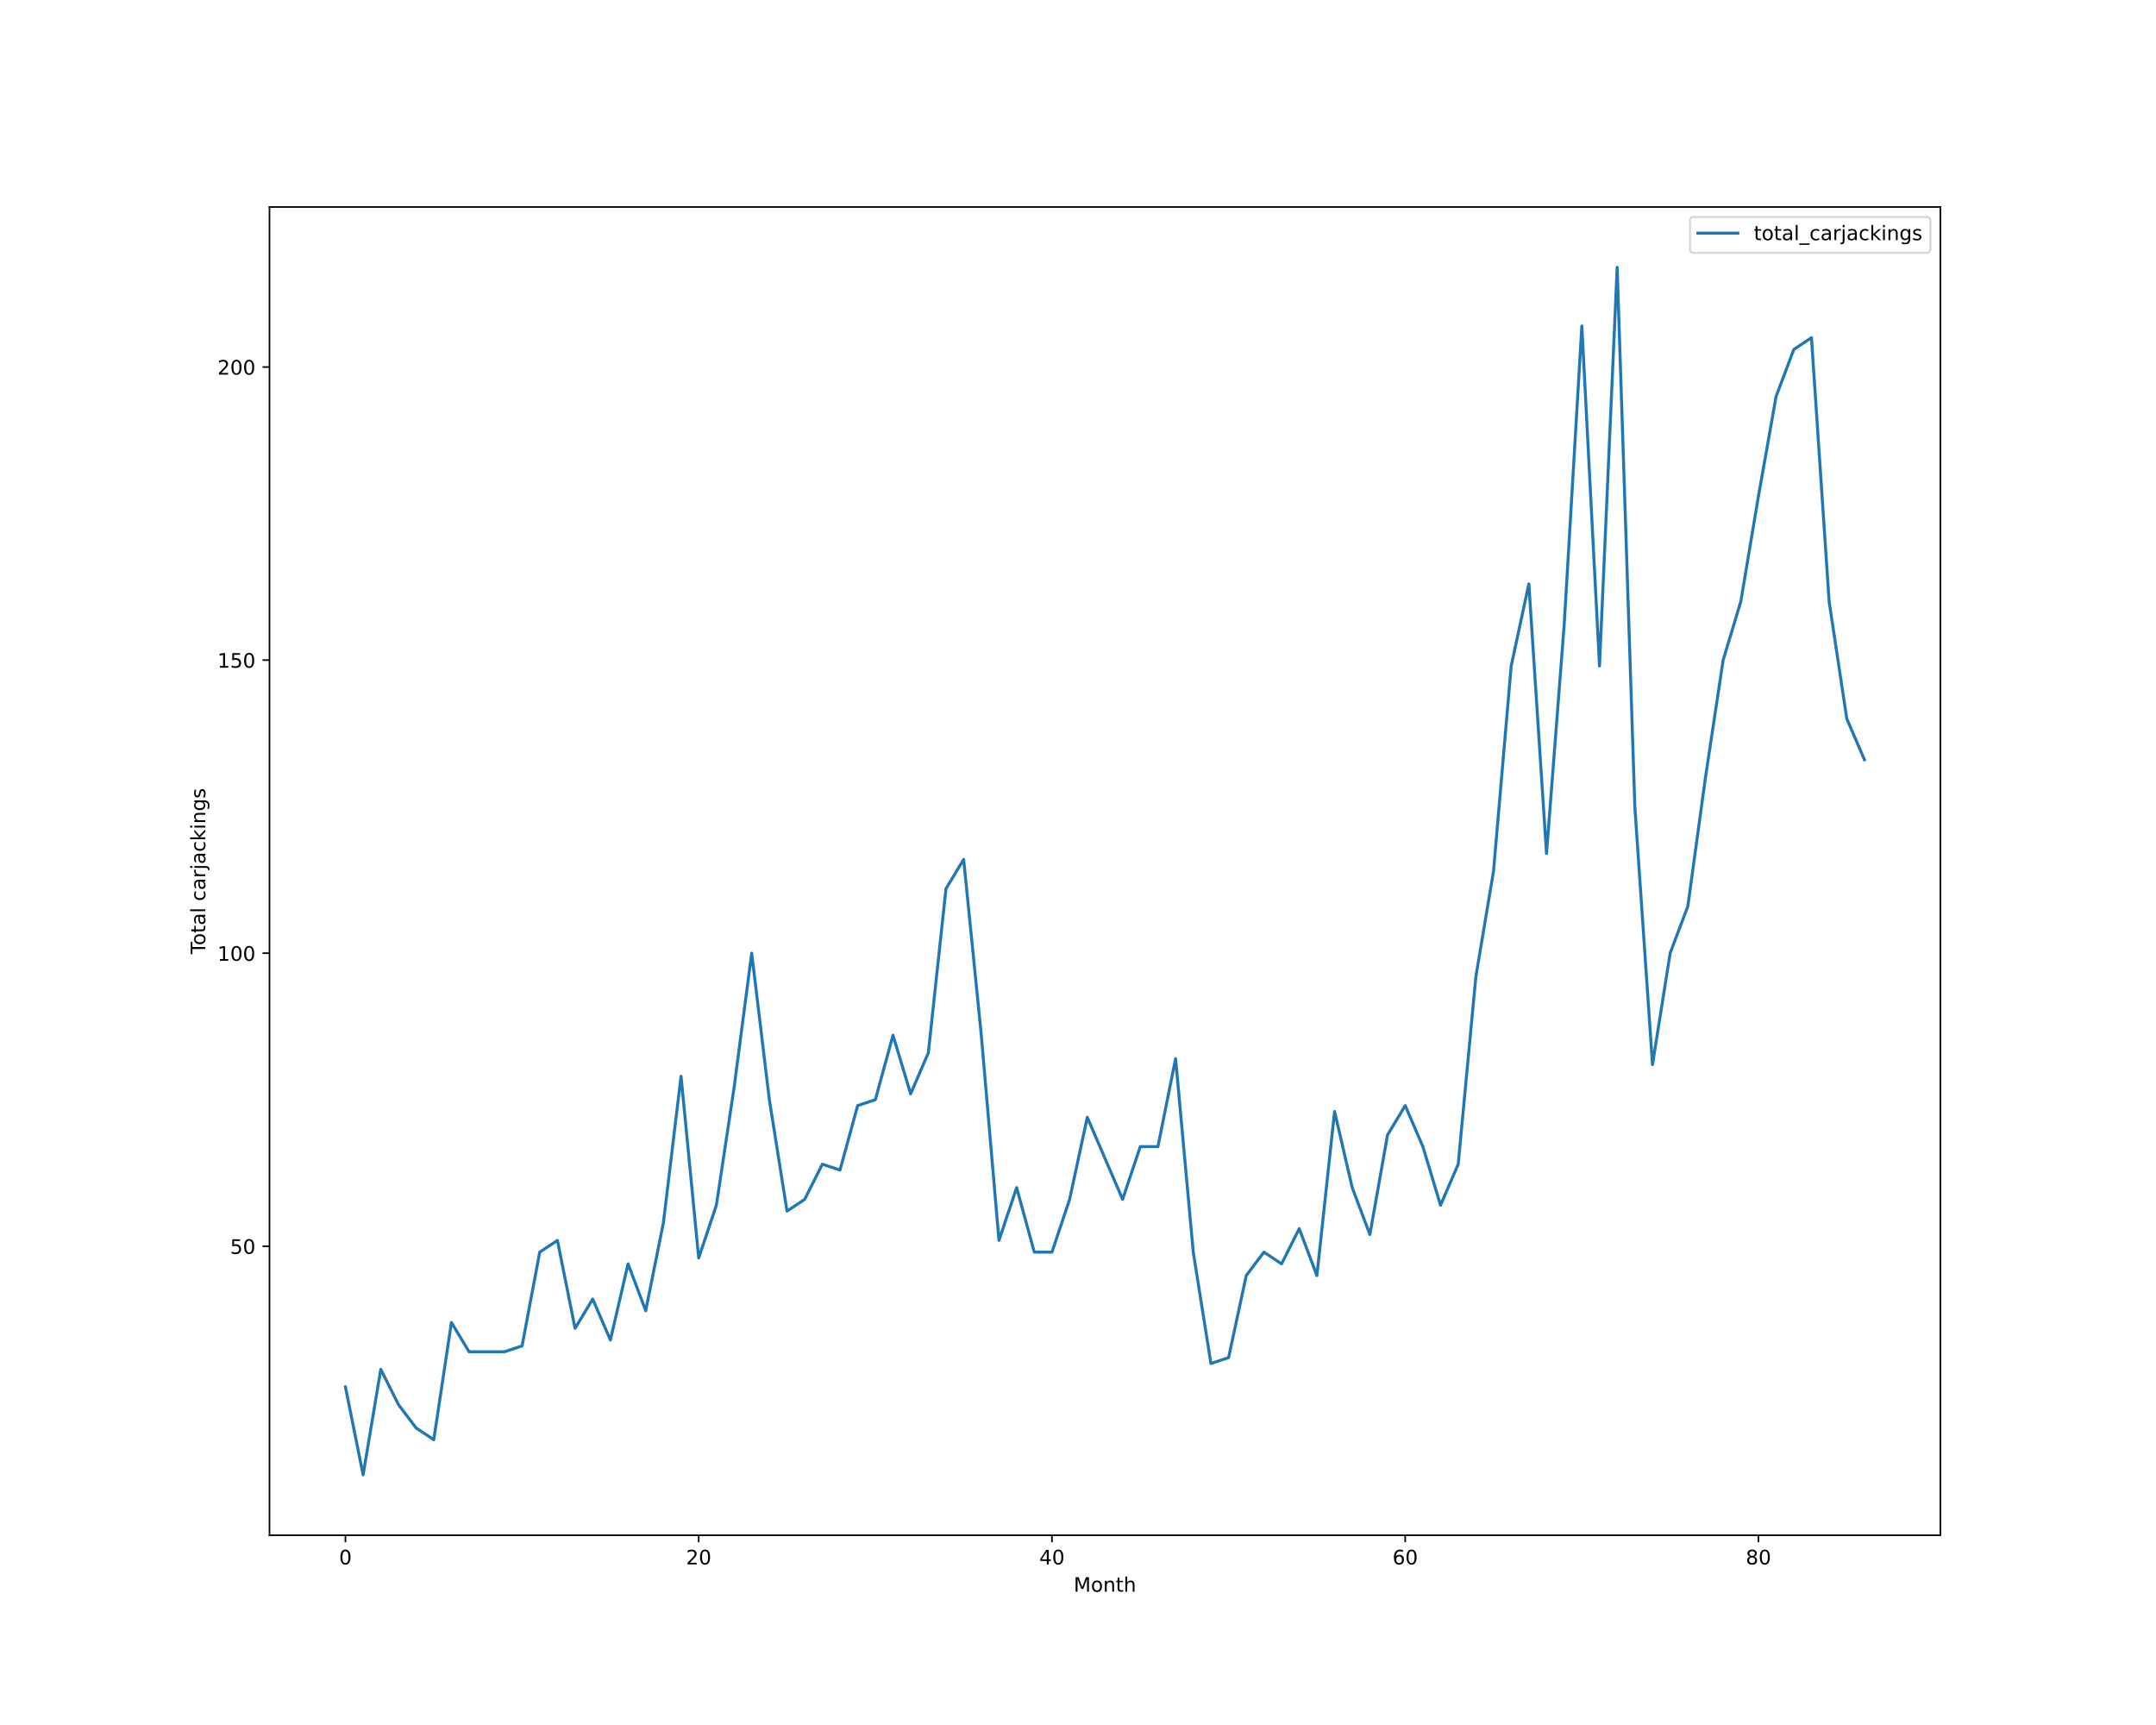
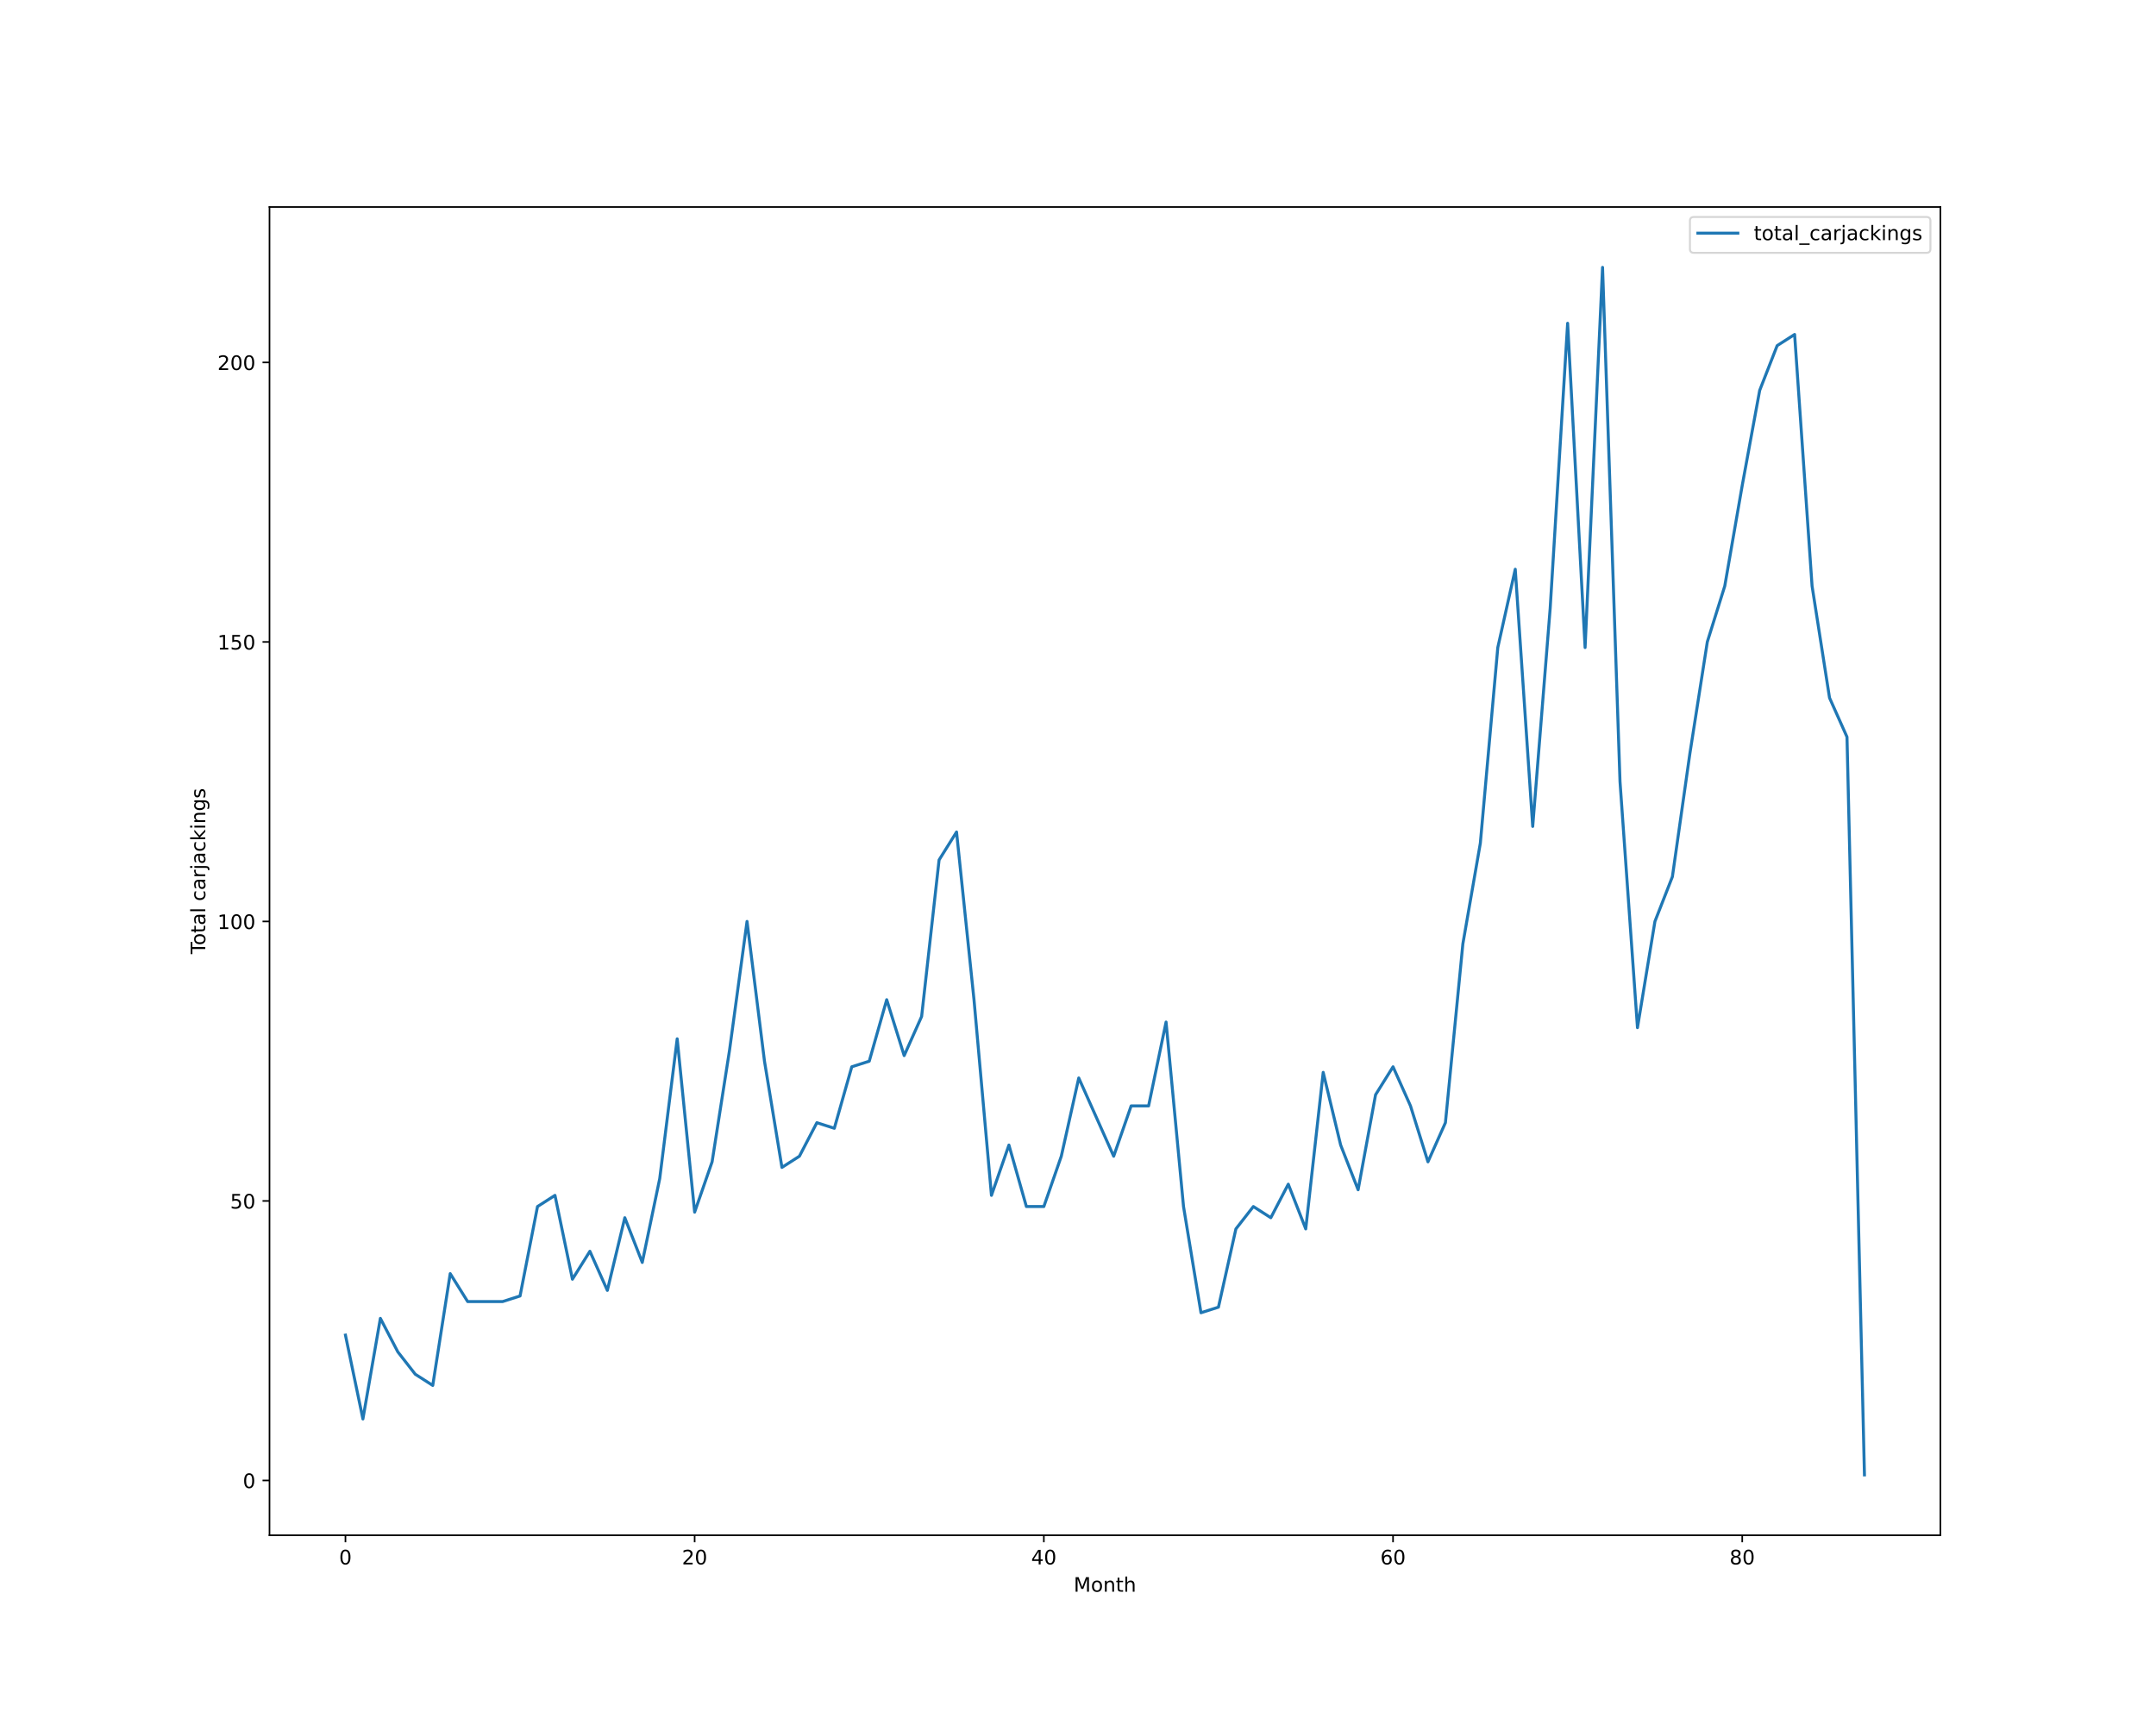
<svg xmlns="http://www.w3.org/2000/svg" xmlns:xlink="http://www.w3.org/1999/xlink" height="864pt" version="1.1" viewBox="0 0 1080 864" width="1080pt">
  <defs>
    <style type="text/css">*{stroke-linecap:butt;stroke-linejoin:round;}</style>
  </defs>
  <g id="figure_1">
    <g id="patch_1">
      <path d="M 0 864  L 1080 864  L 1080 0  L 0 0  z " style="fill:#ffffff;" />
    </g>
    <g id="axes_1">
      <g id="patch_2">
        <path d="M 135 768.96  L 972 768.96  L 972 103.68  L 135 103.68  z " style="fill:#ffffff;" />
      </g>
      <g id="matplotlib.axis_1">
        <g id="xtick_1">
          <g id="line2d_1">
            <defs>
-               <path d="M 0 0  L 0 3.5  " id="m6b1d6b7cc6" style="stroke:#000000;stroke-width:0.8;" />
-             </defs>
-             <g>
-               <use style="stroke:#000000;stroke-width:0.8;" x="173.045" xlink:href="#m6b1d6b7cc6" y="768.96" />
+               <path d="M 0 0  L 0 3.5  " id="m93ec50aa93" style="stroke:#000000;stroke-width:0.8;" />
+             </defs>
+             <g>
+               <use style="stroke:#000000;stroke-width:0.8;" x="173.045" xlink:href="#m93ec50aa93" y="768.96" />
            </g>
          </g>
          <g id="text_1">
            <g transform="translate(169.8642 783.5584)scale(0.1 -0.1)">
              <defs>
                <path d="M 2034 4250  Q 1547 4250 1301 3770  Q 1056 3291 1056 2328  Q 1056 1369 1301 889  Q 1547 409 2034 409  Q 2525 409 2770 889  Q 3016 1369 3016 2328  Q 3016 3291 2770 3770  Q 2525 4250 2034 4250  z M 2034 4750  Q 2819 4750 3233 4129  Q 3647 3509 3647 2328  Q 3647 1150 3233 529  Q 2819 -91 2034 -91  Q 1250 -91 836 529  Q 422 1150 422 2328  Q 422 3509 836 4129  Q 1250 4750 2034 4750  z " id="DejaVuSans-30" transform="scale(0.015625)" />
              </defs>
              <use xlink:href="#DejaVuSans-30" />
            </g>
          </g>
        </g>
        <g id="xtick_2">
          <g id="line2d_2">
            <g>
-               <use style="stroke:#000000;stroke-width:0.8;" x="350.001" xlink:href="#m6b1d6b7cc6" y="768.96" />
+               <use style="stroke:#000000;stroke-width:0.8;" x="347.967" xlink:href="#m93ec50aa93" y="768.96" />
            </g>
          </g>
          <g id="text_2">
-             <g transform="translate(343.6386 783.5584)scale(0.1 -0.1)">
+             <g transform="translate(341.6046 783.5584)scale(0.1 -0.1)">
              <defs>
                <path d="M 1228 531  L 3431 531  L 3431 0  L 469 0  L 469 531  Q 828 903 1448 1529  Q 2069 2156 2228 2338  Q 2531 2678 2651 2914  Q 2772 3150 2772 3378  Q 2772 3750 2511 3984  Q 2250 4219 1831 4219  Q 1534 4219 1204 4116  Q 875 4013 500 3803  L 500 4441  Q 881 4594 1212 4672  Q 1544 4750 1819 4750  Q 2544 4750 2975 4387  Q 3406 4025 3406 3419  Q 3406 3131 3298 2873  Q 3191 2616 2906 2266  Q 2828 2175 2409 1742  Q 1991 1309 1228 531  z " id="DejaVuSans-32" transform="scale(0.015625)" />
              </defs>
              <use xlink:href="#DejaVuSans-32" />
              <use x="63.623" xlink:href="#DejaVuSans-30" />
            </g>
          </g>
        </g>
        <g id="xtick_3">
          <g id="line2d_3">
            <g>
-               <use style="stroke:#000000;stroke-width:0.8;" x="526.957" xlink:href="#m6b1d6b7cc6" y="768.96" />
+               <use style="stroke:#000000;stroke-width:0.8;" x="522.889" xlink:href="#m93ec50aa93" y="768.96" />
            </g>
          </g>
          <g id="text_3">
-             <g transform="translate(520.5942 783.5584)scale(0.1 -0.1)">
+             <g transform="translate(516.5262 783.5584)scale(0.1 -0.1)">
              <defs>
                <path d="M 2419 4116  L 825 1625  L 2419 1625  L 2419 4116  z M 2253 4666  L 3047 4666  L 3047 1625  L 3713 1625  L 3713 1100  L 3047 1100  L 3047 0  L 2419 0  L 2419 1100  L 313 1100  L 313 1709  L 2253 4666  z " id="DejaVuSans-34" transform="scale(0.015625)" />
              </defs>
              <use xlink:href="#DejaVuSans-34" />
              <use x="63.623" xlink:href="#DejaVuSans-30" />
            </g>
          </g>
        </g>
        <g id="xtick_4">
          <g id="line2d_4">
            <g>
-               <use style="stroke:#000000;stroke-width:0.8;" x="703.912" xlink:href="#m6b1d6b7cc6" y="768.96" />
+               <use style="stroke:#000000;stroke-width:0.8;" x="697.81" xlink:href="#m93ec50aa93" y="768.96" />
            </g>
          </g>
          <g id="text_4">
-             <g transform="translate(697.5498 783.5584)scale(0.1 -0.1)">
+             <g transform="translate(691.4478 783.5584)scale(0.1 -0.1)">
              <defs>
                <path d="M 2113 2584  Q 1688 2584 1439 2293  Q 1191 2003 1191 1497  Q 1191 994 1439 701  Q 1688 409 2113 409  Q 2538 409 2786 701  Q 3034 994 3034 1497  Q 3034 2003 2786 2293  Q 2538 2584 2113 2584  z M 3366 4563  L 3366 3988  Q 3128 4100 2886 4159  Q 2644 4219 2406 4219  Q 1781 4219 1451 3797  Q 1122 3375 1075 2522  Q 1259 2794 1537 2939  Q 1816 3084 2150 3084  Q 2853 3084 3261 2657  Q 3669 2231 3669 1497  Q 3669 778 3244 343  Q 2819 -91 2113 -91  Q 1303 -91 875 529  Q 447 1150 447 2328  Q 447 3434 972 4092  Q 1497 4750 2381 4750  Q 2619 4750 2861 4703  Q 3103 4656 3366 4563  z " id="DejaVuSans-36" transform="scale(0.015625)" />
              </defs>
              <use xlink:href="#DejaVuSans-36" />
              <use x="63.623" xlink:href="#DejaVuSans-30" />
            </g>
          </g>
        </g>
        <g id="xtick_5">
          <g id="line2d_5">
            <g>
-               <use style="stroke:#000000;stroke-width:0.8;" x="880.868" xlink:href="#m6b1d6b7cc6" y="768.96" />
+               <use style="stroke:#000000;stroke-width:0.8;" x="872.732" xlink:href="#m93ec50aa93" y="768.96" />
            </g>
          </g>
          <g id="text_5">
-             <g transform="translate(874.5054 783.5584)scale(0.1 -0.1)">
+             <g transform="translate(866.3695 783.5584)scale(0.1 -0.1)">
              <defs>
                <path d="M 2034 2216  Q 1584 2216 1326 1975  Q 1069 1734 1069 1313  Q 1069 891 1326 650  Q 1584 409 2034 409  Q 2484 409 2743 651  Q 3003 894 3003 1313  Q 3003 1734 2745 1975  Q 2488 2216 2034 2216  z M 1403 2484  Q 997 2584 770 2862  Q 544 3141 544 3541  Q 544 4100 942 4425  Q 1341 4750 2034 4750  Q 2731 4750 3128 4425  Q 3525 4100 3525 3541  Q 3525 3141 3298 2862  Q 3072 2584 2669 2484  Q 3125 2378 3379 2068  Q 3634 1759 3634 1313  Q 3634 634 3220 271  Q 2806 -91 2034 -91  Q 1263 -91 848 271  Q 434 634 434 1313  Q 434 1759 690 2068  Q 947 2378 1403 2484  z M 1172 3481  Q 1172 3119 1398 2916  Q 1625 2713 2034 2713  Q 2441 2713 2670 2916  Q 2900 3119 2900 3481  Q 2900 3844 2670 4047  Q 2441 4250 2034 4250  Q 1625 4250 1398 4047  Q 1172 3844 1172 3481  z " id="DejaVuSans-38" transform="scale(0.015625)" />
              </defs>
              <use xlink:href="#DejaVuSans-38" />
              <use x="63.623" xlink:href="#DejaVuSans-30" />
            </g>
          </g>
        </g>
        <g id="text_6">
          <g transform="translate(537.8289 797.2366)scale(0.1 -0.1)">
            <defs>
              <path d="M 628 4666  L 1569 4666  L 2759 1491  L 3956 4666  L 4897 4666  L 4897 0  L 4281 0  L 4281 4097  L 3078 897  L 2444 897  L 1241 4097  L 1241 0  L 628 0  L 628 4666  z " id="DejaVuSans-4d" transform="scale(0.015625)" />
              <path d="M 1959 3097  Q 1497 3097 1228 2736  Q 959 2375 959 1747  Q 959 1119 1226 758  Q 1494 397 1959 397  Q 2419 397 2687 759  Q 2956 1122 2956 1747  Q 2956 2369 2687 2733  Q 2419 3097 1959 3097  z M 1959 3584  Q 2709 3584 3137 3096  Q 3566 2609 3566 1747  Q 3566 888 3137 398  Q 2709 -91 1959 -91  Q 1206 -91 779 398  Q 353 888 353 1747  Q 353 2609 779 3096  Q 1206 3584 1959 3584  z " id="DejaVuSans-6f" transform="scale(0.015625)" />
              <path d="M 3513 2113  L 3513 0  L 2938 0  L 2938 2094  Q 2938 2591 2744 2837  Q 2550 3084 2163 3084  Q 1697 3084 1428 2787  Q 1159 2491 1159 1978  L 1159 0  L 581 0  L 581 3500  L 1159 3500  L 1159 2956  Q 1366 3272 1645 3428  Q 1925 3584 2291 3584  Q 2894 3584 3203 3211  Q 3513 2838 3513 2113  z " id="DejaVuSans-6e" transform="scale(0.015625)" />
              <path d="M 1172 4494  L 1172 3500  L 2356 3500  L 2356 3053  L 1172 3053  L 1172 1153  Q 1172 725 1289 603  Q 1406 481 1766 481  L 2356 481  L 2356 0  L 1766 0  Q 1100 0 847 248  Q 594 497 594 1153  L 594 3053  L 172 3053  L 172 3500  L 594 3500  L 594 4494  L 1172 4494  z " id="DejaVuSans-74" transform="scale(0.015625)" />
              <path d="M 3513 2113  L 3513 0  L 2938 0  L 2938 2094  Q 2938 2591 2744 2837  Q 2550 3084 2163 3084  Q 1697 3084 1428 2787  Q 1159 2491 1159 1978  L 1159 0  L 581 0  L 581 4863  L 1159 4863  L 1159 2956  Q 1366 3272 1645 3428  Q 1925 3584 2291 3584  Q 2894 3584 3203 3211  Q 3513 2838 3513 2113  z " id="DejaVuSans-68" transform="scale(0.015625)" />
            </defs>
            <use xlink:href="#DejaVuSans-4d" />
            <use x="86.279" xlink:href="#DejaVuSans-6f" />
            <use x="147.461" xlink:href="#DejaVuSans-6e" />
            <use x="210.84" xlink:href="#DejaVuSans-74" />
            <use x="250.049" xlink:href="#DejaVuSans-68" />
          </g>
        </g>
      </g>
      <g id="matplotlib.axis_2">
        <g id="ytick_1">
          <g id="line2d_6">
            <defs>
-               <path d="M 0 0  L -3.5 0  " id="me4898678db" style="stroke:#000000;stroke-width:0.8;" />
-             </defs>
-             <g>
-               <use style="stroke:#000000;stroke-width:0.8;" x="135" xlink:href="#me4898678db" y="624.219" />
+               <path d="M 0 0  L -3.5 0  " id="m6cd5fb4fd4" style="stroke:#000000;stroke-width:0.8;" />
+             </defs>
+             <g>
+               <use style="stroke:#000000;stroke-width:0.8;" x="135" xlink:href="#m6cd5fb4fd4" y="741.52" />
            </g>
          </g>
          <g id="text_7">
-             <g transform="translate(115.275 628.0182)scale(0.1 -0.1)">
-               <defs>
-                 <path d="M 691 4666  L 3169 4666  L 3169 4134  L 1269 4134  L 1269 2991  Q 1406 3038 1543 3061  Q 1681 3084 1819 3084  Q 2600 3084 3056 2656  Q 3513 2228 3513 1497  Q 3513 744 3044 326  Q 2575 -91 1722 -91  Q 1428 -91 1123 -41  Q 819 9 494 109  L 494 744  Q 775 591 1075 516  Q 1375 441 1709 441  Q 2250 441 2565 725  Q 2881 1009 2881 1497  Q 2881 1984 2565 2268  Q 2250 2553 1709 2553  Q 1456 2553 1204 2497  Q 953 2441 691 2322  L 691 4666  z " id="DejaVuSans-35" transform="scale(0.015625)" />
-               </defs>
-               <use xlink:href="#DejaVuSans-35" />
-               <use x="63.623" xlink:href="#DejaVuSans-30" />
+             <g transform="translate(121.6375 745.3192)scale(0.1 -0.1)">
+               <use xlink:href="#DejaVuSans-30" />
            </g>
          </g>
        </g>
        <g id="ytick_2">
          <g id="line2d_7">
            <g>
-               <use style="stroke:#000000;stroke-width:0.8;" x="135" xlink:href="#me4898678db" y="477.423" />
+               <use style="stroke:#000000;stroke-width:0.8;" x="135" xlink:href="#m6cd5fb4fd4" y="601.52" />
            </g>
          </g>
          <g id="text_8">
-             <g transform="translate(108.9125 481.2221)scale(0.1 -0.1)">
-               <defs>
-                 <path d="M 794 531  L 1825 531  L 1825 4091  L 703 3866  L 703 4441  L 1819 4666  L 2450 4666  L 2450 531  L 3481 531  L 3481 0  L 794 0  L 794 531  z " id="DejaVuSans-31" transform="scale(0.015625)" />
-               </defs>
-               <use xlink:href="#DejaVuSans-31" />
-               <use x="63.623" xlink:href="#DejaVuSans-30" />
-               <use x="127.246" xlink:href="#DejaVuSans-30" />
+             <g transform="translate(115.275 605.3192)scale(0.1 -0.1)">
+               <defs>
+                 <path d="M 691 4666  L 3169 4666  L 3169 4134  L 1269 4134  L 1269 2991  Q 1406 3038 1543 3061  Q 1681 3084 1819 3084  Q 2600 3084 3056 2656  Q 3513 2228 3513 1497  Q 3513 744 3044 326  Q 2575 -91 1722 -91  Q 1428 -91 1123 -41  Q 819 9 494 109  L 494 744  Q 775 591 1075 516  Q 1375 441 1709 441  Q 2250 441 2565 725  Q 2881 1009 2881 1497  Q 2881 1984 2565 2268  Q 2250 2553 1709 2553  Q 1456 2553 1204 2497  Q 953 2441 691 2322  L 691 4666  z " id="DejaVuSans-35" transform="scale(0.015625)" />
+               </defs>
+               <use xlink:href="#DejaVuSans-35" />
+               <use x="63.623" xlink:href="#DejaVuSans-30" />
            </g>
          </g>
        </g>
        <g id="ytick_3">
          <g id="line2d_8">
            <g>
-               <use style="stroke:#000000;stroke-width:0.8;" x="135" xlink:href="#me4898678db" y="330.627" />
+               <use style="stroke:#000000;stroke-width:0.8;" x="135" xlink:href="#m6cd5fb4fd4" y="461.52" />
            </g>
          </g>
          <g id="text_9">
-             <g transform="translate(108.9125 334.426)scale(0.1 -0.1)">
+             <g transform="translate(108.9125 465.3192)scale(0.1 -0.1)">
+               <defs>
+                 <path d="M 794 531  L 1825 531  L 1825 4091  L 703 3866  L 703 4441  L 1819 4666  L 2450 4666  L 2450 531  L 3481 531  L 3481 0  L 794 0  L 794 531  z " id="DejaVuSans-31" transform="scale(0.015625)" />
+               </defs>
+               <use xlink:href="#DejaVuSans-31" />
+               <use x="63.623" xlink:href="#DejaVuSans-30" />
+               <use x="127.246" xlink:href="#DejaVuSans-30" />
+             </g>
+           </g>
+         </g>
+         <g id="ytick_4">
+           <g id="line2d_9">
+             <g>
+               <use style="stroke:#000000;stroke-width:0.8;" x="135" xlink:href="#m6cd5fb4fd4" y="321.52" />
+             </g>
+           </g>
+           <g id="text_10">
+             <g transform="translate(108.9125 325.3192)scale(0.1 -0.1)">
              <use xlink:href="#DejaVuSans-31" />
              <use x="63.623" xlink:href="#DejaVuSans-35" />
              <use x="127.246" xlink:href="#DejaVuSans-30" />
            </g>
          </g>
        </g>
-         <g id="ytick_4">
-           <g id="line2d_9">
-             <g>
-               <use style="stroke:#000000;stroke-width:0.8;" x="135" xlink:href="#me4898678db" y="183.831" />
-             </g>
-           </g>
-           <g id="text_10">
-             <g transform="translate(108.9125 187.6299)scale(0.1 -0.1)">
+         <g id="ytick_5">
+           <g id="line2d_10">
+             <g>
+               <use style="stroke:#000000;stroke-width:0.8;" x="135" xlink:href="#m6cd5fb4fd4" y="181.52" />
+             </g>
+           </g>
+           <g id="text_11">
+             <g transform="translate(108.9125 185.3192)scale(0.1 -0.1)">
              <use xlink:href="#DejaVuSans-32" />
              <use x="63.623" xlink:href="#DejaVuSans-30" />
              <use x="127.246" xlink:href="#DejaVuSans-30" />
            </g>
          </g>
        </g>
-         <g id="text_11">
+         <g id="text_12">
          <g transform="translate(102.8328 477.8888)rotate(-90)scale(0.1 -0.1)">
            <defs>
              <path d="M -19 4666  L 3928 4666  L 3928 4134  L 2272 4134  L 2272 0  L 1638 0  L 1638 4134  L -19 4134  L -19 4666  z " id="DejaVuSans-54" transform="scale(0.015625)" />
              <path d="M 2194 1759  Q 1497 1759 1228 1600  Q 959 1441 959 1056  Q 959 750 1161 570  Q 1363 391 1709 391  Q 2188 391 2477 730  Q 2766 1069 2766 1631  L 2766 1759  L 2194 1759  z M 3341 1997  L 3341 0  L 2766 0  L 2766 531  Q 2569 213 2275 61  Q 1981 -91 1556 -91  Q 1019 -91 701 211  Q 384 513 384 1019  Q 384 1609 779 1909  Q 1175 2209 1959 2209  L 2766 2209  L 2766 2266  Q 2766 2663 2505 2880  Q 2244 3097 1772 3097  Q 1472 3097 1187 3025  Q 903 2953 641 2809  L 641 3341  Q 956 3463 1253 3523  Q 1550 3584 1831 3584  Q 2591 3584 2966 3190  Q 3341 2797 3341 1997  z " id="DejaVuSans-61" transform="scale(0.015625)" />
              <path d="M 603 4863  L 1178 4863  L 1178 0  L 603 0  L 603 4863  z " id="DejaVuSans-6c" transform="scale(0.015625)" />
              <path id="DejaVuSans-20" transform="scale(0.015625)" />
              <path d="M 3122 3366  L 3122 2828  Q 2878 2963 2633 3030  Q 2388 3097 2138 3097  Q 1578 3097 1268 2742  Q 959 2388 959 1747  Q 959 1106 1268 751  Q 1578 397 2138 397  Q 2388 397 2633 464  Q 2878 531 3122 666  L 3122 134  Q 2881 22 2623 -34  Q 2366 -91 2075 -91  Q 1284 -91 818 406  Q 353 903 353 1747  Q 353 2603 823 3093  Q 1294 3584 2113 3584  Q 2378 3584 2631 3529  Q 2884 3475 3122 3366  z " id="DejaVuSans-63" transform="scale(0.015625)" />
              <path d="M 2631 2963  Q 2534 3019 2420 3045  Q 2306 3072 2169 3072  Q 1681 3072 1420 2755  Q 1159 2438 1159 1844  L 1159 0  L 581 0  L 581 3500  L 1159 3500  L 1159 2956  Q 1341 3275 1631 3429  Q 1922 3584 2338 3584  Q 2397 3584 2469 3576  Q 2541 3569 2628 3553  L 2631 2963  z " id="DejaVuSans-72" transform="scale(0.015625)" />
              <path d="M 603 3500  L 1178 3500  L 1178 -63  Q 1178 -731 923 -1031  Q 669 -1331 103 -1331  L -116 -1331  L -116 -844  L 38 -844  Q 366 -844 484 -692  Q 603 -541 603 -63  L 603 3500  z M 603 4863  L 1178 4863  L 1178 4134  L 603 4134  L 603 4863  z " id="DejaVuSans-6a" transform="scale(0.015625)" />
              <path d="M 581 4863  L 1159 4863  L 1159 1991  L 2875 3500  L 3609 3500  L 1753 1863  L 3688 0  L 2938 0  L 1159 1709  L 1159 0  L 581 0  L 581 4863  z " id="DejaVuSans-6b" transform="scale(0.015625)" />
              <path d="M 603 3500  L 1178 3500  L 1178 0  L 603 0  L 603 3500  z M 603 4863  L 1178 4863  L 1178 4134  L 603 4134  L 603 4863  z " id="DejaVuSans-69" transform="scale(0.015625)" />
              <path d="M 2906 1791  Q 2906 2416 2648 2759  Q 2391 3103 1925 3103  Q 1463 3103 1205 2759  Q 947 2416 947 1791  Q 947 1169 1205 825  Q 1463 481 1925 481  Q 2391 481 2648 825  Q 2906 1169 2906 1791  z M 3481 434  Q 3481 -459 3084 -895  Q 2688 -1331 1869 -1331  Q 1566 -1331 1297 -1286  Q 1028 -1241 775 -1147  L 775 -588  Q 1028 -725 1275 -790  Q 1522 -856 1778 -856  Q 2344 -856 2625 -561  Q 2906 -266 2906 331  L 2906 616  Q 2728 306 2450 153  Q 2172 0 1784 0  Q 1141 0 747 490  Q 353 981 353 1791  Q 353 2603 747 3093  Q 1141 3584 1784 3584  Q 2172 3584 2450 3431  Q 2728 3278 2906 2969  L 2906 3500  L 3481 3500  L 3481 434  z " id="DejaVuSans-67" transform="scale(0.015625)" />
              <path d="M 2834 3397  L 2834 2853  Q 2591 2978 2328 3040  Q 2066 3103 1784 3103  Q 1356 3103 1142 2972  Q 928 2841 928 2578  Q 928 2378 1081 2264  Q 1234 2150 1697 2047  L 1894 2003  Q 2506 1872 2764 1633  Q 3022 1394 3022 966  Q 3022 478 2636 193  Q 2250 -91 1575 -91  Q 1294 -91 989 -36  Q 684 19 347 128  L 347 722  Q 666 556 975 473  Q 1284 391 1588 391  Q 1994 391 2212 530  Q 2431 669 2431 922  Q 2431 1156 2273 1281  Q 2116 1406 1581 1522  L 1381 1569  Q 847 1681 609 1914  Q 372 2147 372 2553  Q 372 3047 722 3315  Q 1072 3584 1716 3584  Q 2034 3584 2315 3537  Q 2597 3491 2834 3397  z " id="DejaVuSans-73" transform="scale(0.015625)" />
            </defs>
            <use xlink:href="#DejaVuSans-54" />
            <use x="44.084" xlink:href="#DejaVuSans-6f" />
            <use x="105.266" xlink:href="#DejaVuSans-74" />
            <use x="144.475" xlink:href="#DejaVuSans-61" />
            <use x="205.754" xlink:href="#DejaVuSans-6c" />
            <use x="233.537" xlink:href="#DejaVuSans-20" />
            <use x="265.324" xlink:href="#DejaVuSans-63" />
            <use x="320.305" xlink:href="#DejaVuSans-61" />
            <use x="381.584" xlink:href="#DejaVuSans-72" />
            <use x="422.697" xlink:href="#DejaVuSans-6a" />
            <use x="450.48" xlink:href="#DejaVuSans-61" />
            <use x="511.76" xlink:href="#DejaVuSans-63" />
            <use x="566.74" xlink:href="#DejaVuSans-6b" />
            <use x="624.65" xlink:href="#DejaVuSans-69" />
            <use x="652.434" xlink:href="#DejaVuSans-6e" />
            <use x="715.812" xlink:href="#DejaVuSans-67" />
            <use x="779.289" xlink:href="#DejaVuSans-73" />
          </g>
        </g>
      </g>
-       <g id="line2d_10">
-         <path clip-path="url(#p08c2021884)" d="M 173.045 694.681  L 181.893 738.72  L 190.741 685.873  L 199.589 703.489  L 208.437 715.233  L 217.284 721.104  L 226.132 662.386  L 234.98 677.066  L 243.828 677.066  L 252.675 677.066  L 261.523 674.13  L 270.371 627.155  L 279.219 621.283  L 288.067 665.322  L 296.914 650.642  L 305.762 671.194  L 314.61 633.027  L 323.458 656.514  L 332.305 612.475  L 341.153 539.077  L 350.001 630.091  L 358.849 603.668  L 367.697 544.949  L 376.544 477.423  L 385.392 550.821  L 394.24 606.603  L 403.088 600.732  L 411.936 583.116  L 420.783 586.052  L 429.631 553.757  L 438.479 550.821  L 447.327 518.526  L 456.174 547.885  L 465.022 527.334  L 473.87 445.128  L 482.718 430.448  L 491.566 518.526  L 500.413 621.283  L 509.261 594.86  L 518.109 627.155  L 526.957 627.155  L 535.804 600.732  L 544.652 559.629  L 553.5 580.18  L 562.348 600.732  L 571.196 574.308  L 580.043 574.308  L 588.891 530.27  L 597.739 627.155  L 606.587 682.937  L 615.434 680.002  L 624.282 638.899  L 633.13 627.155  L 641.978 633.027  L 650.826 615.411  L 659.673 638.899  L 668.521 556.693  L 677.369 594.86  L 686.217 618.347  L 695.064 568.437  L 703.912 553.757  L 712.76 574.308  L 721.608 603.668  L 730.456 583.116  L 739.303 489.167  L 748.151 436.32  L 756.999 333.563  L 765.847 292.46  L 774.695 427.512  L 783.542 313.011  L 792.39 163.279  L 801.238 333.563  L 810.086 133.92  L 818.933 404.025  L 827.781 533.205  L 836.629 477.423  L 845.477 453.936  L 854.325 389.345  L 863.172 330.627  L 872.02 301.268  L 880.868 248.421  L 889.716 198.51  L 898.563 175.023  L 907.411 169.151  L 916.259 301.268  L 925.107 359.986  L 933.955 380.537  " style="fill:none;stroke:#1f77b4;stroke-linecap:square;stroke-width:1.5;" />
+       <g id="line2d_11">
+         <path clip-path="url(#p3b07a0c9ca)" d="M 173.045 668.72  L 181.792 710.72  L 190.538 660.32  L 199.284 677.12  L 208.03 688.32  L 216.776 693.92  L 225.522 637.92  L 234.268 651.92  L 243.014 651.92  L 251.76 651.92  L 260.506 649.12  L 269.252 604.32  L 277.998 598.72  L 286.745 640.72  L 295.491 626.72  L 304.237 646.32  L 312.983 609.92  L 321.729 632.32  L 330.475 590.32  L 339.221 520.32  L 347.967 607.12  L 356.713 581.92  L 365.459 525.92  L 374.205 461.52  L 382.951 531.52  L 391.697 584.72  L 400.444 579.12  L 409.19 562.32  L 417.936 565.12  L 426.682 534.32  L 435.428 531.52  L 444.174 500.72  L 452.92 528.72  L 461.666 509.12  L 470.412 430.72  L 479.158 416.72  L 487.904 500.72  L 496.65 598.72  L 505.397 573.52  L 514.143 604.32  L 522.889 604.32  L 531.635 579.12  L 540.381 539.92  L 549.127 559.52  L 557.873 579.12  L 566.619 553.92  L 575.365 553.92  L 584.111 511.92  L 592.857 604.32  L 601.603 657.52  L 610.35 654.72  L 619.096 615.52  L 627.842 604.32  L 636.588 609.92  L 645.334 593.12  L 654.08 615.52  L 662.826 537.12  L 671.572 573.52  L 680.318 595.92  L 689.064 548.32  L 697.81 534.32  L 706.556 553.92  L 715.303 581.92  L 724.049 562.32  L 732.795 472.72  L 741.541 422.32  L 750.287 324.32  L 759.033 285.12  L 767.779 413.92  L 776.525 304.72  L 785.271 161.92  L 794.017 324.32  L 802.763 133.92  L 811.509 391.52  L 820.255 514.72  L 829.002 461.52  L 837.748 439.12  L 846.494 377.52  L 855.24 321.52  L 863.986 293.52  L 872.732 243.12  L 881.478 195.52  L 890.224 173.12  L 898.97 167.52  L 907.716 293.52  L 916.462 349.52  L 925.208 369.12  L 933.955 738.72  " style="fill:none;stroke:#1f77b4;stroke-linecap:square;stroke-width:1.5;" />
      </g>
      <g id="patch_3">
        <path d="M 135 768.96  L 135 103.68  " style="fill:none;stroke:#000000;stroke-linecap:square;stroke-linejoin:miter;stroke-width:0.8;" />
      </g>
      <g id="patch_4">
        <path d="M 972 768.96  L 972 103.68  " style="fill:none;stroke:#000000;stroke-linecap:square;stroke-linejoin:miter;stroke-width:0.8;" />
      </g>
      <g id="patch_5">
        <path d="M 135 768.96  L 972 768.96  " style="fill:none;stroke:#000000;stroke-linecap:square;stroke-linejoin:miter;stroke-width:0.8;" />
      </g>
      <g id="patch_6">
        <path d="M 135 103.68  L 972 103.68  " style="fill:none;stroke:#000000;stroke-linecap:square;stroke-linejoin:miter;stroke-width:0.8;" />
      </g>
      <g id="legend_1">
        <g id="patch_7">
          <path d="M 848.528 126.636  L 965 126.636  Q 967 126.636 967 124.636  L 967 110.68  Q 967 108.68 965 108.68  L 848.528 108.68  Q 846.528 108.68 846.528 110.68  L 846.528 124.636  Q 846.528 126.636 848.528 126.636  z " style="fill:#ffffff;opacity:0.8;stroke:#cccccc;stroke-linejoin:miter;" />
        </g>
-         <g id="line2d_11">
+         <g id="line2d_12">
          <path d="M 850.528 116.778  L 870.528 116.778  " style="fill:none;stroke:#1f77b4;stroke-linecap:square;stroke-width:1.5;" />
        </g>
-         <g id="line2d_12" />
-         <g id="text_12">
+         <g id="line2d_13" />
+         <g id="text_13">
          <g transform="translate(878.5281 120.2784)scale(0.1 -0.1)">
            <defs>
              <path d="M 3263 -1063  L 3263 -1509  L -63 -1509  L -63 -1063  L 3263 -1063  z " id="DejaVuSans-5f" transform="scale(0.015625)" />
            </defs>
            <use xlink:href="#DejaVuSans-74" />
            <use x="39.209" xlink:href="#DejaVuSans-6f" />
            <use x="100.391" xlink:href="#DejaVuSans-74" />
            <use x="139.6" xlink:href="#DejaVuSans-61" />
            <use x="200.879" xlink:href="#DejaVuSans-6c" />
            <use x="228.662" xlink:href="#DejaVuSans-5f" />
            <use x="278.662" xlink:href="#DejaVuSans-63" />
            <use x="333.643" xlink:href="#DejaVuSans-61" />
            <use x="394.922" xlink:href="#DejaVuSans-72" />
            <use x="436.035" xlink:href="#DejaVuSans-6a" />
            <use x="463.818" xlink:href="#DejaVuSans-61" />
            <use x="525.098" xlink:href="#DejaVuSans-63" />
            <use x="580.078" xlink:href="#DejaVuSans-6b" />
            <use x="637.988" xlink:href="#DejaVuSans-69" />
            <use x="665.771" xlink:href="#DejaVuSans-6e" />
            <use x="729.15" xlink:href="#DejaVuSans-67" />
            <use x="792.627" xlink:href="#DejaVuSans-73" />
          </g>
        </g>
      </g>
    </g>
  </g>
  <defs>
-     <clipPath id="p08c2021884">
+     <clipPath id="p3b07a0c9ca">
      <rect height="665.28" width="837" x="135" y="103.68" />
    </clipPath>
  </defs>
</svg>
